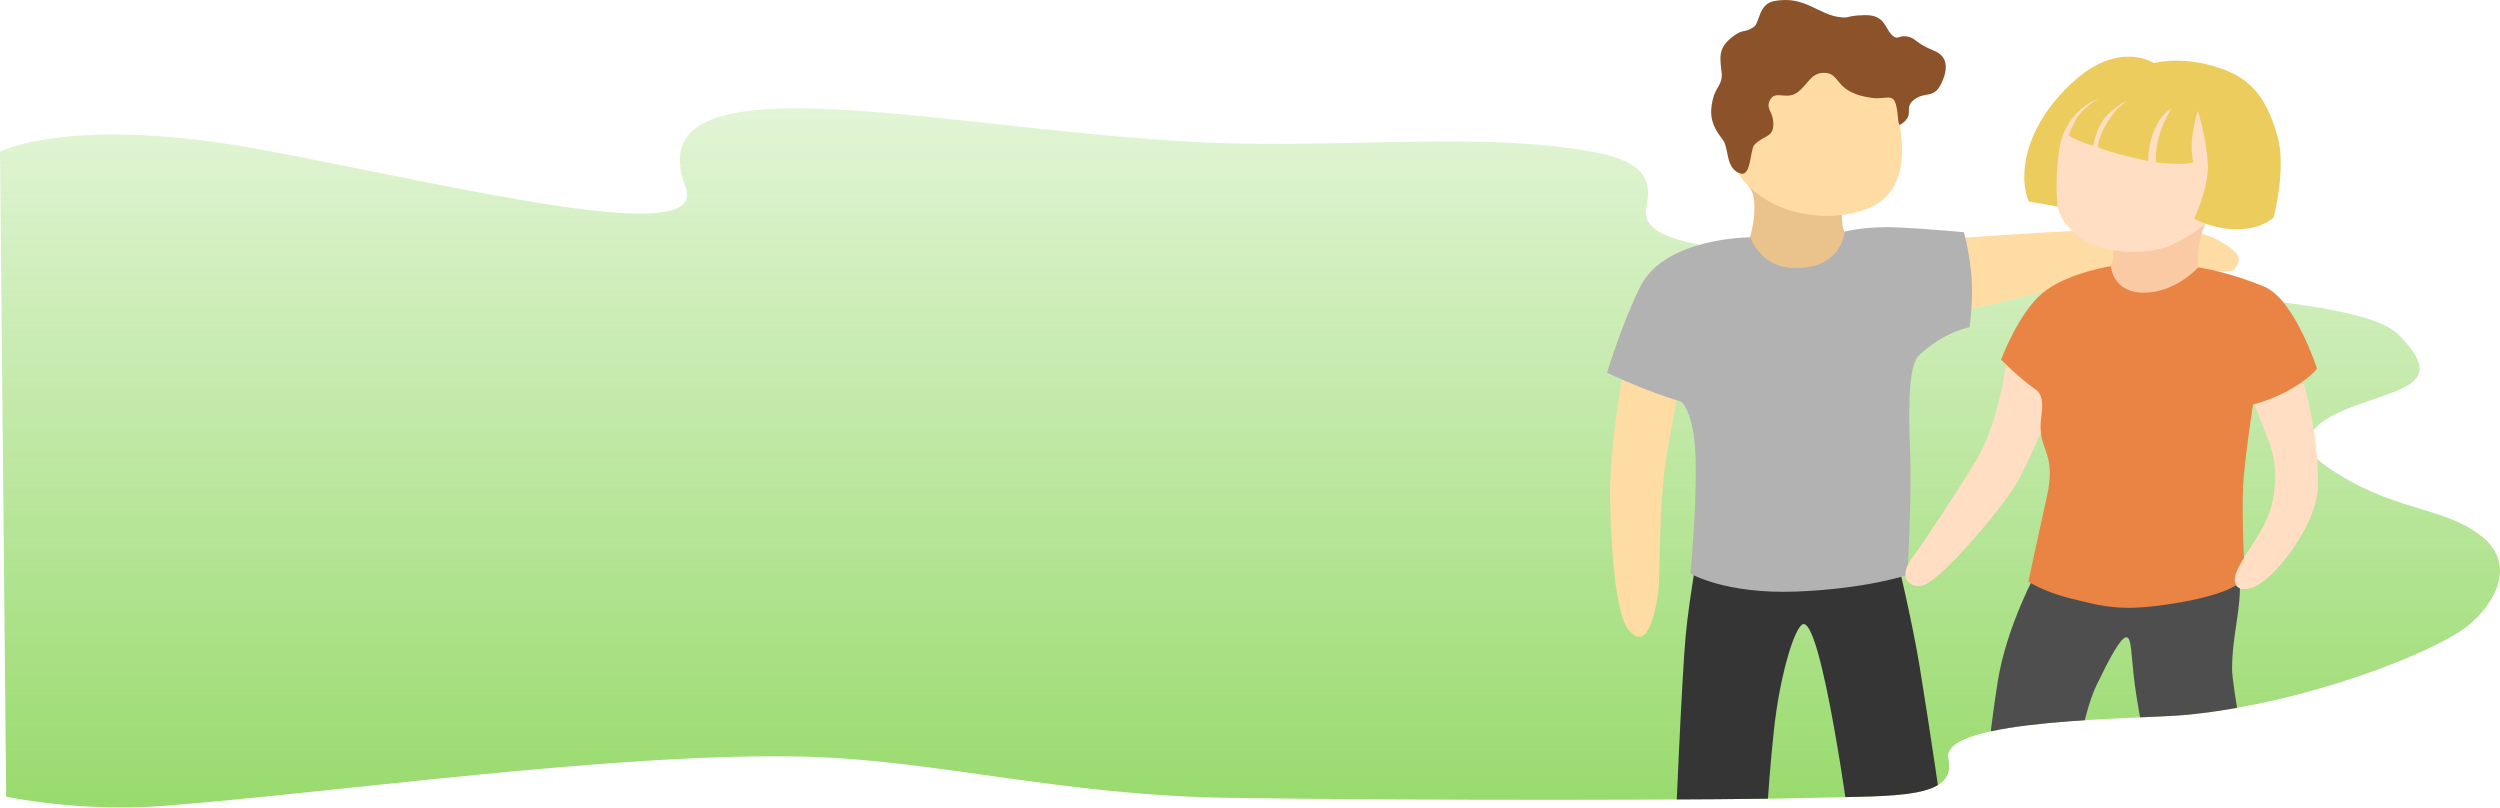
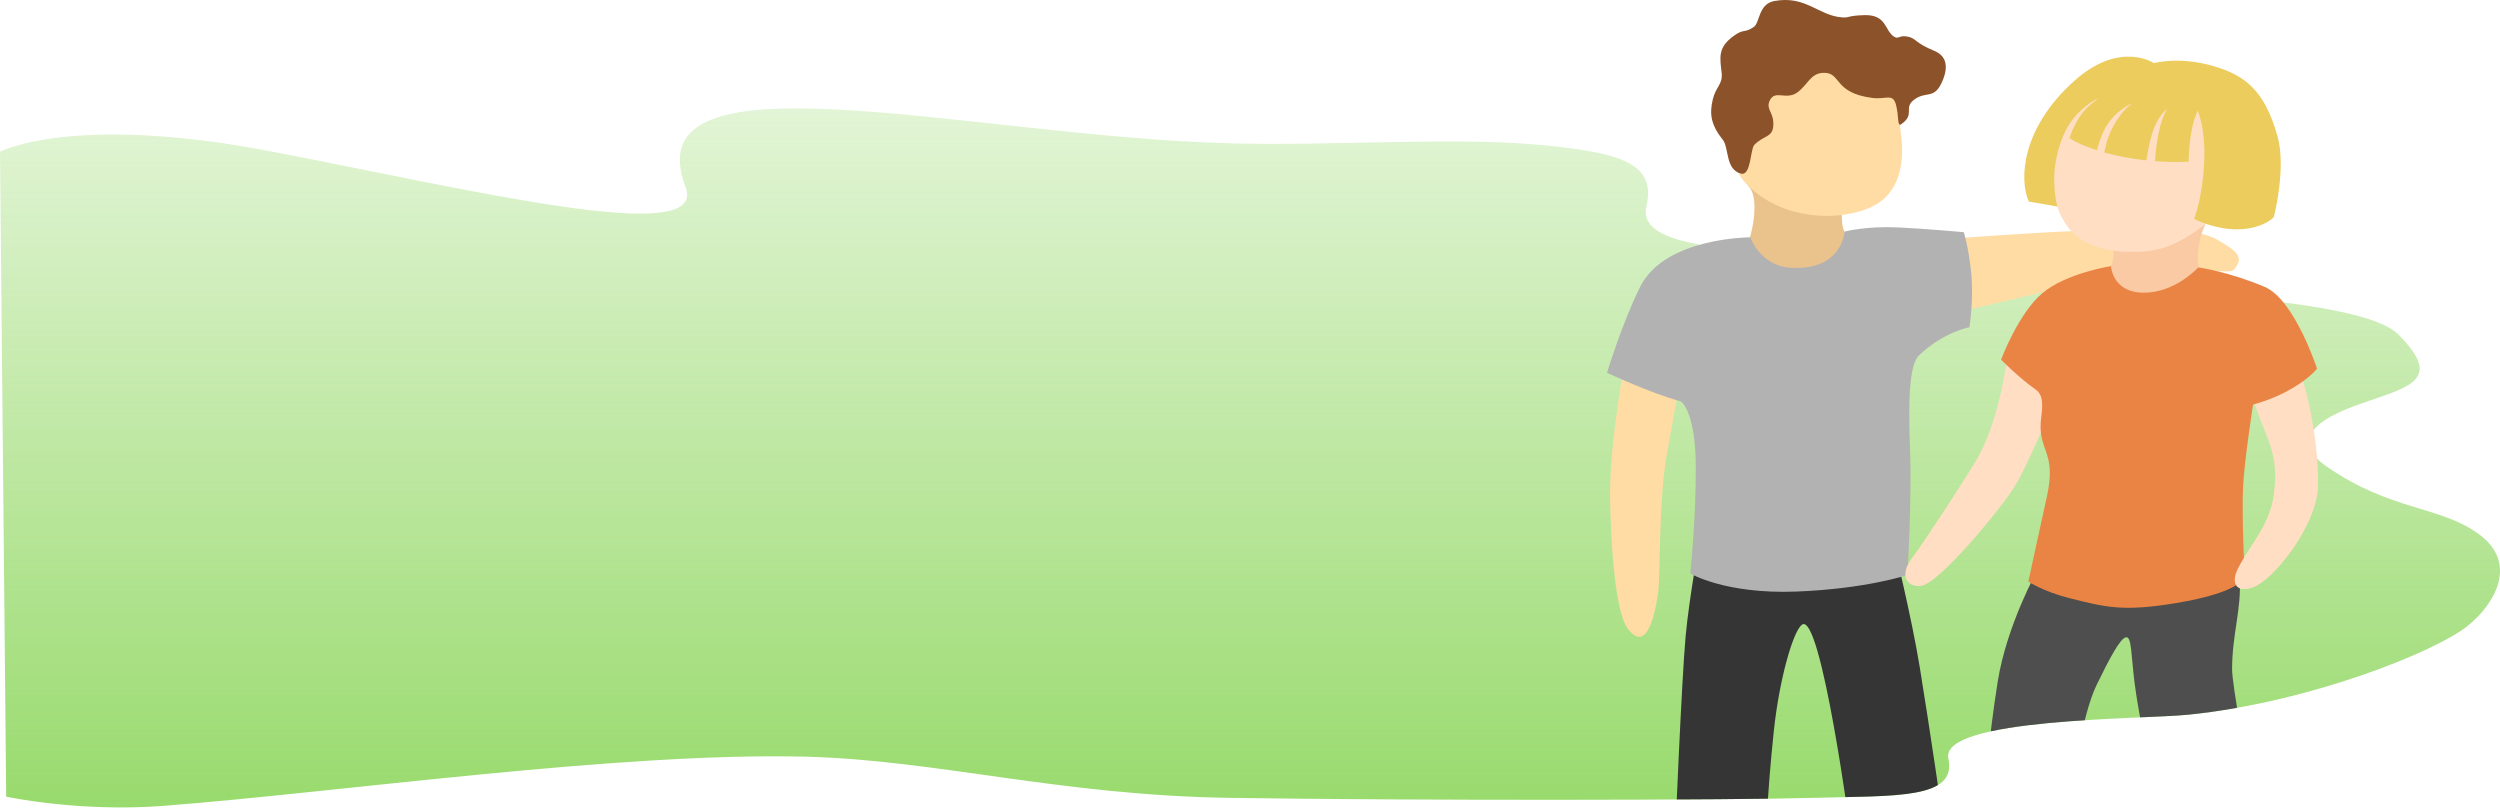
<svg xmlns="http://www.w3.org/2000/svg" xmlns:xlink="http://www.w3.org/1999/xlink" width="379.371mm" height="122.528mm" viewBox="0 0 379.371 122.528" version="1.1" id="svg1">
  <defs id="defs1">
    <linearGradient id="linearGradient69">
      <stop style="stop-color:#79cf40;stop-opacity:1;" offset="0" id="stop68" />
      <stop style="stop-color:#79cf40;stop-opacity:0;" offset="1" id="stop69" />
    </linearGradient>
    <linearGradient id="linearGradient3">
      <stop style="stop-color:#16cf20;stop-opacity:1;" offset="0" id="stop3" />
      <stop style="stop-color:#16cf20;stop-opacity:0;" offset="1" id="stop4" />
    </linearGradient>
    <linearGradient xlink:href="#linearGradient69" id="linearGradient4" x1="96.469" y1="185.921" x2="96.469" y2="-7.016" gradientUnits="userSpaceOnUse" />
    <clipPath clipPathUnits="userSpaceOnUse" id="clipPath25">
      <path id="path26" style="display:inline;fill:url(#linearGradient26);stroke:none;stroke-width:0.265;stroke-opacity:1" d="M 0.192,39.767 0,139.087 c 0,0 76.795,0.348 88.947,0 12.152,-0.348 21.641,0.242 20.281,-5.955 -1.36,-6.197 29.706,-5.953 36.403,-6.663 18.191,-1.83 37.501,-9.507 42.444,-13.509 4.034,-3.266 7.684,-9.413 1.729,-13.832 -5.955,-4.418 -13.391,-3.489 -23.245,-10.374 -2.017,-1.409 -6.288,-5.159 4.034,-9.029 7.684,-2.882 14.328,-3.538 6.916,-10.95 -5.763,-5.763 -37.962,-6.165 -56.672,-8.645 C 106.261,58.198 101.073,59.604 82.991,56.672 75.883,55.519 61.985,55.368 63.396,49.372 64.932,42.84 59.746,41.111 46.682,39.959 33.619,38.806 0.192,39.767 0.192,39.767 Z" />
    </clipPath>
    <linearGradient xlink:href="#linearGradient3" id="linearGradient26" gradientUnits="userSpaceOnUse" x1="96.469" y1="185.921" x2="96.469" y2="-7.016" />
    <clipPath clipPathUnits="userSpaceOnUse" id="clipPath19">
      <path id="path20" style="display:inline;fill:url(#linearGradient20);stroke:none;stroke-width:0.255;stroke-opacity:1" d="M -4.88,44.153 C -44.78,43.147 -95.639,30.378 -87.471,50.357 c 3.532,8.638 -32.711,0.32 -63.154,-5.105 -29.869,-5.323 -40.881,0.088 -40.881,0.088 l 0.937,91.209 c 0,0 11.094,2.212 23.815,1.301 26.579,-1.903 69.461,-7.643 97.633,-6.954 19.712,0.482 38.488,5.452 64.049,5.815 29.645,0.421 76.795,0.324 88.947,0 12.152,-0.324 21.641,0.225 20.281,-5.55 -1.36,-5.775 29.706,-5.548 36.403,-6.209 18.191,-1.705 37.501,-8.86 42.444,-12.589 4.034,-3.043 7.684,-8.772 1.729,-12.89 -5.955,-4.118 -13.391,-3.252 -23.245,-9.668 -2.017,-1.313 -6.288,-4.807 4.034,-8.415 7.684,-2.685 14.328,-3.297 6.916,-10.204 -5.763,-5.371 -37.962,-5.745 -56.672,-8.056 C 101.189,61.33 96,62.64 77.918,59.908 70.81,58.834 56.912,58.692 58.323,53.105 59.86,47.018 54.673,45.407 41.61,44.332 28.546,43.258 10.611,44.544 -4.88,44.153 Z" />
    </clipPath>
    <linearGradient xlink:href="#linearGradient69" id="linearGradient20" gradientUnits="userSpaceOnUse" x1="96.469" y1="185.921" x2="96.469" y2="-7.016" gradientTransform="matrix(1,0,0,0.9319132,-5.072629,7.094304)" />
  </defs>
  <g id="layer4" style="display:inline" transform="translate(186.4337,-18.01672)">
    <g id="layer1" style="display:inline">
      <path id="path1" style="fill:url(#linearGradient4);stroke:none;stroke-width:0.265;stroke-opacity:1" d="M 0.192,39.767 C -39.708,38.687 -90.566,24.985 -82.398,46.423 c 3.532,9.269 -32.711,0.344 -63.154,-5.478 -29.869,-5.712 -40.881,0.094 -40.881,0.094 l 0.937,97.873 c 0,0 11.094,2.374 23.815,1.396 26.579,-2.043 69.461,-8.202 97.633,-7.462 C -44.336,133.364 -25.561,138.697 2.1370397e-8,139.087 29.645,139.539 76.795,139.434 88.947,139.087 c 12.152,-0.348 21.641,0.242 20.281,-5.955 -1.36,-6.197 29.706,-5.953 36.403,-6.663 18.191,-1.83 37.501,-9.507 42.444,-13.509 4.034,-3.266 7.684,-9.413 1.729,-13.832 -5.955,-4.418 -13.391,-3.489 -23.245,-10.374 -2.017,-1.409 -6.288,-5.159 4.034,-9.029 7.684,-2.882 14.328,-3.538 6.916,-10.95 -5.763,-5.763 -37.962,-6.165 -56.672,-8.645 C 106.261,58.198 101.073,59.604 82.991,56.672 75.883,55.519 61.985,55.368 63.396,49.372 64.932,42.84 59.746,41.111 46.682,39.959 33.619,38.806 15.683,40.186 0.192,39.767 Z" />
    </g>
    <g id="layer7" style="display:inline">
      <g id="layer3" transform="matrix(1,0,0,1.073061,5.072629,-7.612623)" style="display:inline">
        <path style="fill:#353535;fill-opacity:1;stroke-width:0.265" d="m 62.675,142.913 c 0,-0.578 1.029,-23.242 1.607,-29.02 0.578,-5.779 2.133,-13.463 2.133,-13.463 l 29.443,0.451 c 0,0 2.699,10.173 3.968,17.425 1.614,9.224 3.471,21.25 3.471,21.25 l -13.834,3.145 c 0,0 -4.626,-32.709 -7.563,-30.452 -1.368,1.052 -3.411,7.837 -4.219,14.898 -1.1,9.616 -1.232,15.976 -1.232,15.976 z" id="path7" clip-path="url(#clipPath19)" />
        <path style="fill:#ffdca4;fill-opacity:1;stroke-width:0.265" d="m 104.568,57.625 c 0,0 15.996,-1.068 19.319,-1.068 3.323,0 16.775,-1.141 21.037,1.214 2.352,1.3 4.582,2.312 2.462,4.334 -0.646,0.616 -10.882,-0.826 -16.227,0.33 -5.345,1.156 -26.397,5.782 -26.397,5.782 z" id="path14" />
        <path style="fill:#ffdca4;fill-opacity:1;stroke-width:0.265" d="m 55.367,73.423 c 0,0 -2.542,12.155 -2.551,20.094 -0.003,2.992 0.343,16.31 2.679,19.248 2.573,3.235 3.925,-0.8 4.589,-4.822 0.447,-2.708 4.14e-4,-12.849 1.429,-20.276 0.997,-5.184 2.759,-14.057 2.759,-14.057 L 61.095,70.72 Z" id="path15" />
        <path style="fill:#eac28c;fill-opacity:1;stroke-width:0.265" d="m 73.678,50.13 c 0,0 1.054,0.484 1.054,3.085 0,2.6 -0.909,4.861 -0.909,4.861 l -0.144,6.501 c 0,0 11.991,4.045 12.713,3.756 0.722,-0.289 7.467,-6.806 7.467,-6.806 0,0 -5.557,-2.938 -5.817,-6.095 -0.381,-4.626 0.336,-5.634 0.336,-5.634 z" id="path17" />
        <path style="fill:#ffdca4;fill-opacity:1;stroke-width:0.259" d="m 70.938,41.972 c 0,0.828 -0.498,5.104 2.762,8.112 6.199,5.718 16.005,4.908 19.878,2.493 3.472,-2.165 3.848,-6.338 3.415,-9.511 -0.433,-3.173 -0.629,-8.267 -2.651,-9.508 -2.023,-1.241 -10.113,-4.414 -12.569,-4.138 -2.456,0.276 -11.124,6.621 -11.846,7.863 -0.722,1.241 1.011,4.69 1.011,4.69 z" id="path16" />
        <path style="fill:#b2b2b2;fill-opacity:1;stroke-width:0.265" d="m 74.103,57.447 c 0,0 1.444,4.022 6.114,4.3 7.841,0.467 8.197,-5.116 8.197,-5.116 0,0 3.261,-0.805 8.175,-0.585 4.082,0.183 9.903,0.671 9.903,0.671 0,0 0.679,1.861 1.112,5.617 0.433,3.756 -0.247,7.829 -0.247,7.829 0,0 -3.908,0.643 -7.656,3.977 -1.465,1.303 -1.658,6.265 -1.364,13.297 0.296,7.066 -0.391,17.761 -0.391,17.761 0,0 -6.273,1.969 -16.893,2.344 -10.801,0.381 -16.06,-2.557 -16.06,-2.557 0,0 0.903,-7.968 0.828,-15.386 -0.068,-6.727 -1.805,-8.845 -2.406,-8.995 -4.424,-1.104 -11.06,-3.999 -11.06,-3.999 0,0 2.352,-7.214 5.061,-12.213 3.771,-6.958 16.687,-6.946 16.687,-6.946 z" id="path6" />
        <path style="fill:#8c522a;fill-opacity:1;stroke-width:0.259" d="m 74.705,44.374 c 1.555,-1.49 2.991,-0.957 2.885,-3.179 -0.072,-1.517 -1.127,-1.903 -0.549,-3.076 0.802,-1.627 2.51,0.023 4.239,-1.193 1.562,-1.098 1.979,-2.673 3.88,-2.743 2.816,-0.104 1.462,2.845 7.484,3.553 2.053,0.242 3.058,-0.698 3.546,0.914 0.49,1.621 0.175,3.203 0.793,2.81 2.281,-1.451 0.168,-2.336 2.126,-3.579 1.697,-1.077 2.838,-0.016 3.973,-2.185 0.829,-1.584 1.325,-3.718 -1.088,-4.632 -2.913,-1.104 -2.677,-1.736 -3.981,-1.996 -1.292,-0.258 -1.383,0.372 -2.009,0.05 -1.548,-0.795 -1.116,-3.189 -4.587,-3.094 -2.781,0.076 -2.143,0.41 -3.442,0.314 -3.571,-0.265 -5.449,-3.122 -10.224,-2.31 -2.448,0.416 -2.181,3.068 -3.126,3.671 -1.442,0.92 -1.447,0.187 -3.044,1.266 -2.389,1.614 -2.119,2.96 -1.836,5.171 0.214,1.676 -0.867,1.977 -1.336,3.793 -0.543,2.099 -0.266,3.634 1.512,5.722 0.982,1.153 0.357,4.192 2.764,4.787 1.54,0.381 1.409,-3.48 2.022,-4.066 z" id="path18" />
      </g>
      <g id="layer2" style="display:inline">
        <path style="fill:#f9caa3;fill-opacity:1;stroke:none;stroke-width:0.265;stroke-opacity:1" d="m 133.625,53.188 c -1.503,1.718 2.172,1.5 -0.047,5.887 -1.37,2.708 2.854,7.013 3.229,7.076 0.376,0.063 8.887,-2.065 8.887,-2.065 l 2.166,-2.163 c 0,0 -0.963,-3.413 -0.727,-5.695 0.419,-4.058 1.898,-5.314 1.898,-5.314 0,0 -12.781,-0.726 -15.406,2.274 z" id="path13" />
        <path style="fill:#ffdec3;fill-opacity:1;stroke:none;stroke-width:0.265;stroke-opacity:1" d="m 155.233,77.871 c 1.966,6.501 3.95,8.015 3.531,14.102 -0.387,5.619 -3.823,8.74 -5.599,12.327 -1.084,2.19 -0.302,3.712 2.17,2.869 3.454,-1.178 9.9,-9.794 9.968,-15.405 0.114,-9.521 -2.778,-17.61 -2.778,-17.61 z" id="path10" />
        <path style="fill:#ffdec3;fill-opacity:1;stroke:none;stroke-width:0.265;stroke-opacity:1" d="m 118.076,72.764 c 0,0 -1.12,9.454 -4.83,15.465 -2.649,4.292 -7.51,11.74 -9.592,14.559 -1.772,2.399 -0.892,4.233 1.254,4.168 2.797,-0.084 12.672,-12.199 14.593,-15.465 1.921,-3.266 6.175,-13.376 6.175,-13.376 z" id="path9" />
        <path style="display:inline;fill:#4e4e4e;fill-opacity:1;stroke:none;stroke-width:0.265;stroke-opacity:1" d="m 122.757,104.507 c 0,0 -4.678,8.354 -6.046,16.977 -1.394,8.785 -1.848,15.666 -1.831,15.49 l 13.063,0.961 c 0,0 1.443,-11.178 3.78,-15.977 2.001,-4.11 3.563,-7.04 4.442,-7.229 0.906,-0.195 0.774,2.721 1.343,7.107 0.63,4.857 2.538,13.794 2.538,13.794 l 14.6,-1.153 c 0,0 -2.368,-12.413 -2.364,-14.939 0.009,-5.314 1.466,-9.204 1.144,-13.704 -0.18,-2.52 -2.815,-5.936 -2.815,-5.936 z" id="path5" clip-path="url(#clipPath25)" />
        <path style="display:inline;fill:#e98445;fill-opacity:1;stroke:none;stroke-width:0.265;stroke-opacity:1" d="m 133.9,58.401 c 0,0 0.192,4.034 4.995,4.034 4.803,0 8.261,-3.842 8.261,-3.842 0,0 4.672,0.657 10.093,2.968 4.507,1.921 7.92,12.384 7.92,12.384 0,0 -0.822,1.237 -3.704,2.966 -2.882,1.729 -6.003,2.497 -6.003,2.497 0,0 -1.309,8.376 -1.51,12.465 -0.23,4.674 0.25,13.6 0.25,13.6 0,0 -0.162,2.39 -10.648,4.097 -7.873,1.282 -10.483,0.602 -16.069,-0.818 -3.834,-0.975 -6.12,-2.47 -6.12,-2.47 0,0 1.699,-7.899 2.796,-12.821 1.599,-7.181 -1.513,-6.906 -0.848,-12.082 0.268,-2.089 0.301,-3.467 -0.886,-4.288 -2.401,-1.66 -5.199,-4.497 -5.199,-4.497 0,0 2.601,-7.005 6.251,-10.078 3.65,-3.074 10.422,-4.114 10.422,-4.114 z" id="path4" />
        <path style="fill:#ffdec3;fill-opacity:1;stroke:none;stroke-width:0.265;stroke-opacity:1" d="m 160.677,87.258 c 1.966,6.501 -1.495,-1.373 -1.914,4.715 -0.387,5.619 -3.823,8.74 -5.599,12.327 -1.084,2.19 -0.302,3.712 2.17,2.869 3.454,-1.178 9.9,-9.794 9.968,-15.405 0.114,-9.521 -2.278,-7.158 -2.278,-7.158 z" id="path12" />
-         <path style="fill:#ffdec3;fill-opacity:1;stroke:none;stroke-width:0.265;stroke-opacity:1" d="m 125.804,40.328 c -0.192,4.803 -0.993,8.867 1.205,11.601 1.981,2.464 4.473,3.958 8.993,4.265 5.351,0.363 8.119,-1.164 12.071,-4.001 4.216,-3.027 9.841,-11.855 8.112,-15.121 -1.729,-3.266 -5.571,-6.916 -13.255,-7.108 -7.684,-0.192 -15.177,2.113 -16.329,3.65 -1.153,1.537 -0.795,6.715 -0.795,6.715 z" id="path8" />
-         <path style="fill:#ebcc5c;fill-opacity:1;stroke:none;stroke-width:0.265;stroke-opacity:1" d="m 149.422,28.042 c 4.611,1.345 7.757,3.47 9.763,10.698 1.344,4.842 -0.567,12.2 -0.567,12.2 0,0 -1.373,1.615 -4.871,1.85 -3.83,0.257 -7.227,-1.553 -7.227,-1.553 0,0 2.307,-4.792 2.079,-8.44 -0.264,-4.22 -1.521,-7.981 -1.521,-7.981 0,0 -0.381,1.054 -0.792,3.63 -0.387,2.42 0.122,4.182 0.122,4.182 0,0 -0.965,0.31 -2.501,0.253 -2.42,-0.089 -3.152,-0.23 -3.152,-0.23 0,0 -0.185,-1.73 0.416,-3.866 0.703,-2.497 1.889,-4.226 1.889,-4.226 0,0 -1.298,0.4 -2.451,2.897 -1.153,2.497 -1.052,4.979 -1.052,4.979 0,0 -1.287,-0.218 -4.11,-0.948 -2.418,-0.625 -3.48,-1.121 -3.48,-1.121 0,0 -0.271,-0.92 1.247,-3.562 1.494,-2.602 3.16,-3.461 3.16,-3.461 0,0 -0.887,0.197 -2.808,1.926 -1.921,1.729 -2.354,4.87 -2.354,4.87 0,0 -0.484,-0.079 -2.34,-0.84 -1.444,-0.592 -1.315,-0.765 -1.315,-0.765 0,0 -0.098,-0.191 0.961,-2.276 0.866,-1.704 3.456,-3.297 3.456,-3.297 0,0 -5,1.742 -5.905,7.685 -0.786,5.158 -0.251,8.721 -0.251,8.721 l -4.386,-0.773 c -1.47,-3.319 -1.164,-11.07 6.905,-18.307 6.9,-6.188 12.077,-2.696 12.077,-2.696 0,0 3.783,-1.076 9.009,0.448 z" id="path11" />
+         <g id="g37">
+           <path style="display:inline;fill:#ffdec3;fill-opacity:1;stroke:none;stroke-width:0.265;stroke-opacity:1" d="m 125.284,45.099 c 0.033,3.809 0.653,5.294 2.064,7.325 1.384,1.991 4.505,3.492 8.654,3.77 5.351,0.359 8.119,-1.164 12.071,-4.001 4.216,-3.027 9.841,-11.855 8.112,-15.121 -1.729,-3.266 -5.571,-6.916 -13.255,-7.108 -7.684,-0.192 -15.293,2.033 -16.329,3.65 -1.656,2.583 -1.344,8.195 -1.316,11.486 z" id="path8" />
+           <path id="path11" style="display:inline;fill:#ebcc5c;fill-opacity:1;stroke:none;stroke-width:0.265;stroke-opacity:1" d="m 136.962,26.622 c -2.157,-0.099 -5.176,0.575 -8.626,3.669 -8.069,7.236 -8.375,14.988 -6.904,18.306 l 4.386,0.773 c 0,0 -0.422,-3.229 0.364,-8.387 0.905,-5.944 5.792,-8.02 5.792,-8.02 0,0 -2.056,1.275 -3.245,3.465 -0.919,1.691 -1.112,2.528 -1.112,2.528 1.029,0.756 2.559,1.315 4.168,1.852 0.139,-0.577 0.524,-2.002 1.208,-3.277 1.512,-2.817 4.193,-3.876 4.193,-3.876 0,0 -1.729,1.038 -3.197,4.032 -0.623,1.271 -0.951,2.66 -1.102,3.462 1.956,0.56 4.158,0.965 6.386,1.201 0.132,-0.857 0.43,-2.595 0.859,-4.01 0.873,-2.878 2.302,-3.788 2.302,-3.788 0,0 -0.944,1.171 -1.532,4.928 -0.159,1.015 -0.265,2.293 -0.315,2.989 1.751,0.133 3.49,0.16 5.112,0.074 0,0 -0.053,-1.678 0.333,-4.097 0.412,-2.576 1.048,-3.63 1.048,-3.63 0,0 1.196,2.677 0.98,7.697 -0.24,5.584 -1.538,8.725 -1.538,8.725 0,0 3.397,1.81 7.227,1.553 3.498,-0.235 4.871,-1.85 4.871,-1.85 0,0 1.91,-7.357 0.566,-12.2 -2.006,-7.229 -5.152,-9.354 -9.763,-10.699 -5.226,-1.524 -9.009,-0.448 -9.009,-0.448 0,0 -1.295,-0.873 -3.451,-0.973 z" />
+           <path style="display:inline;fill:#ffdec3;fill-opacity:1;stroke:none;stroke-width:0.265;stroke-opacity:1" d="m 125.284,45.099 c 0.033,3.809 0.653,5.294 2.064,7.325 1.384,1.991 4.497,3.654 8.654,3.77 2.153,0.06 -6.994,-9.047 -8.915,-15.943 -0.918,-3.294 4.848,-7.278 4.848,-7.278 0,0 -3.523,1.546 -5.247,5.564 -0.906,2.112 -1.42,4.717 -1.404,6.562 z" id="path2" />
+         </g>
      </g>
    </g>
  </g>
</svg>
